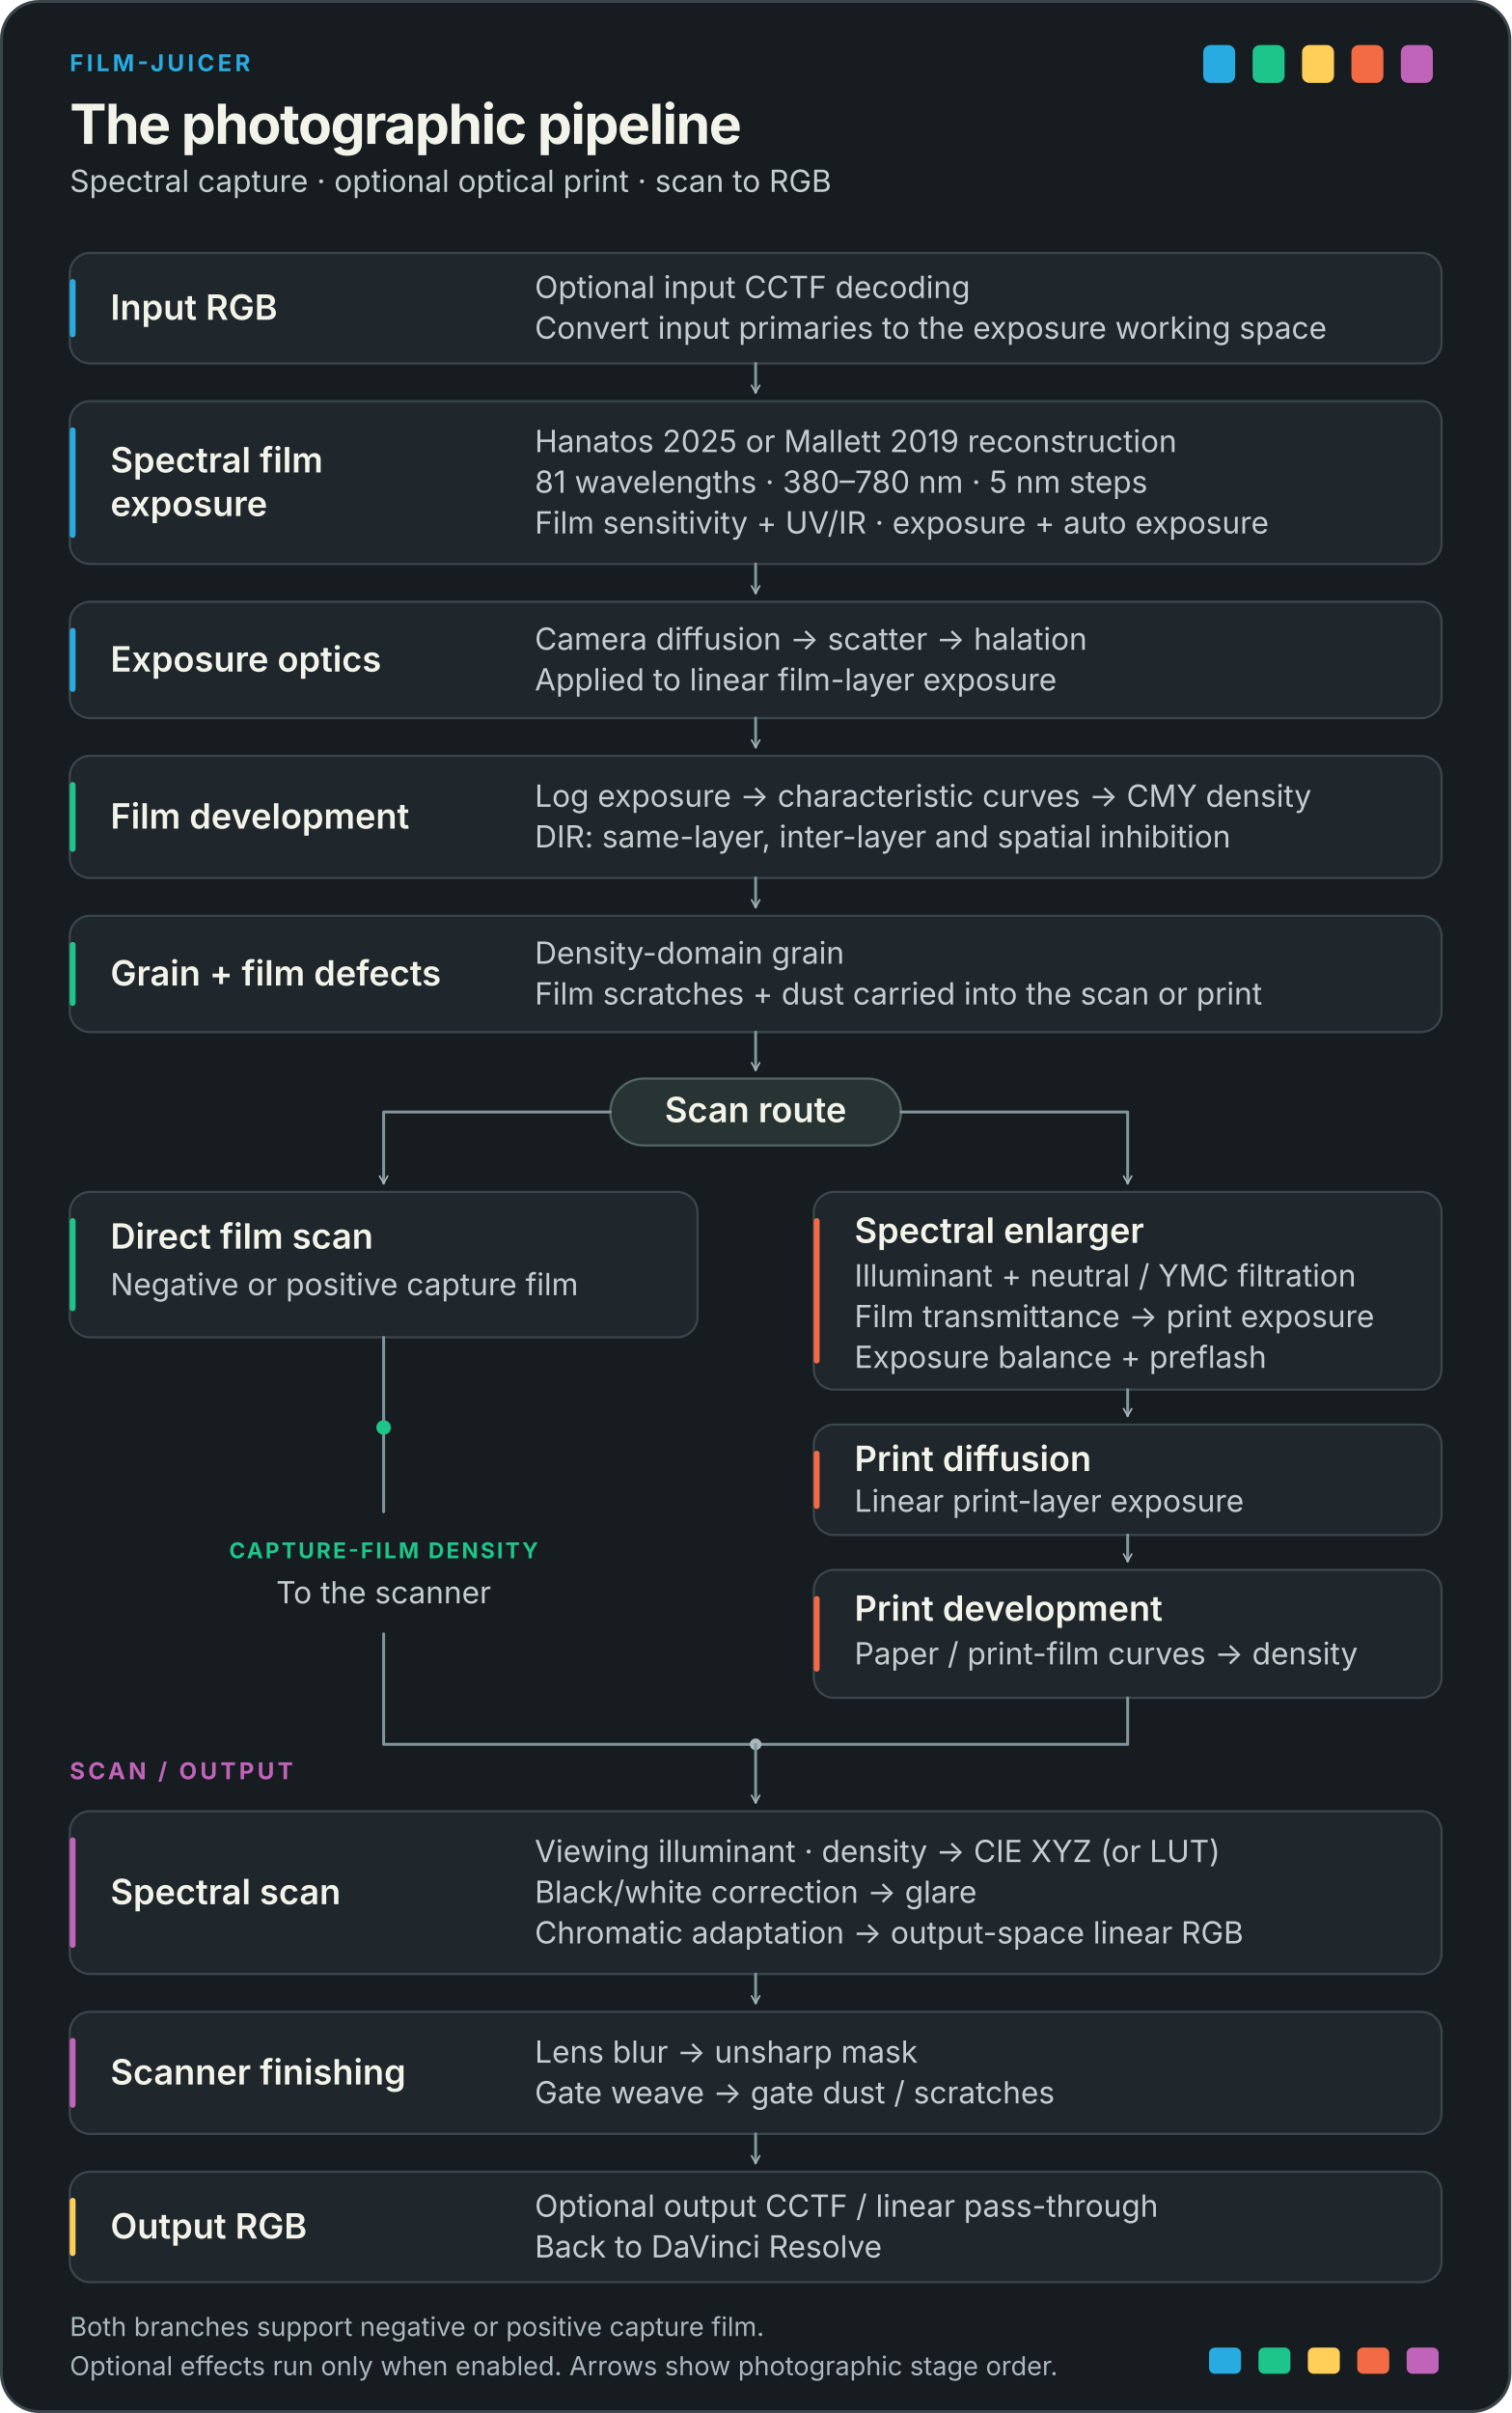
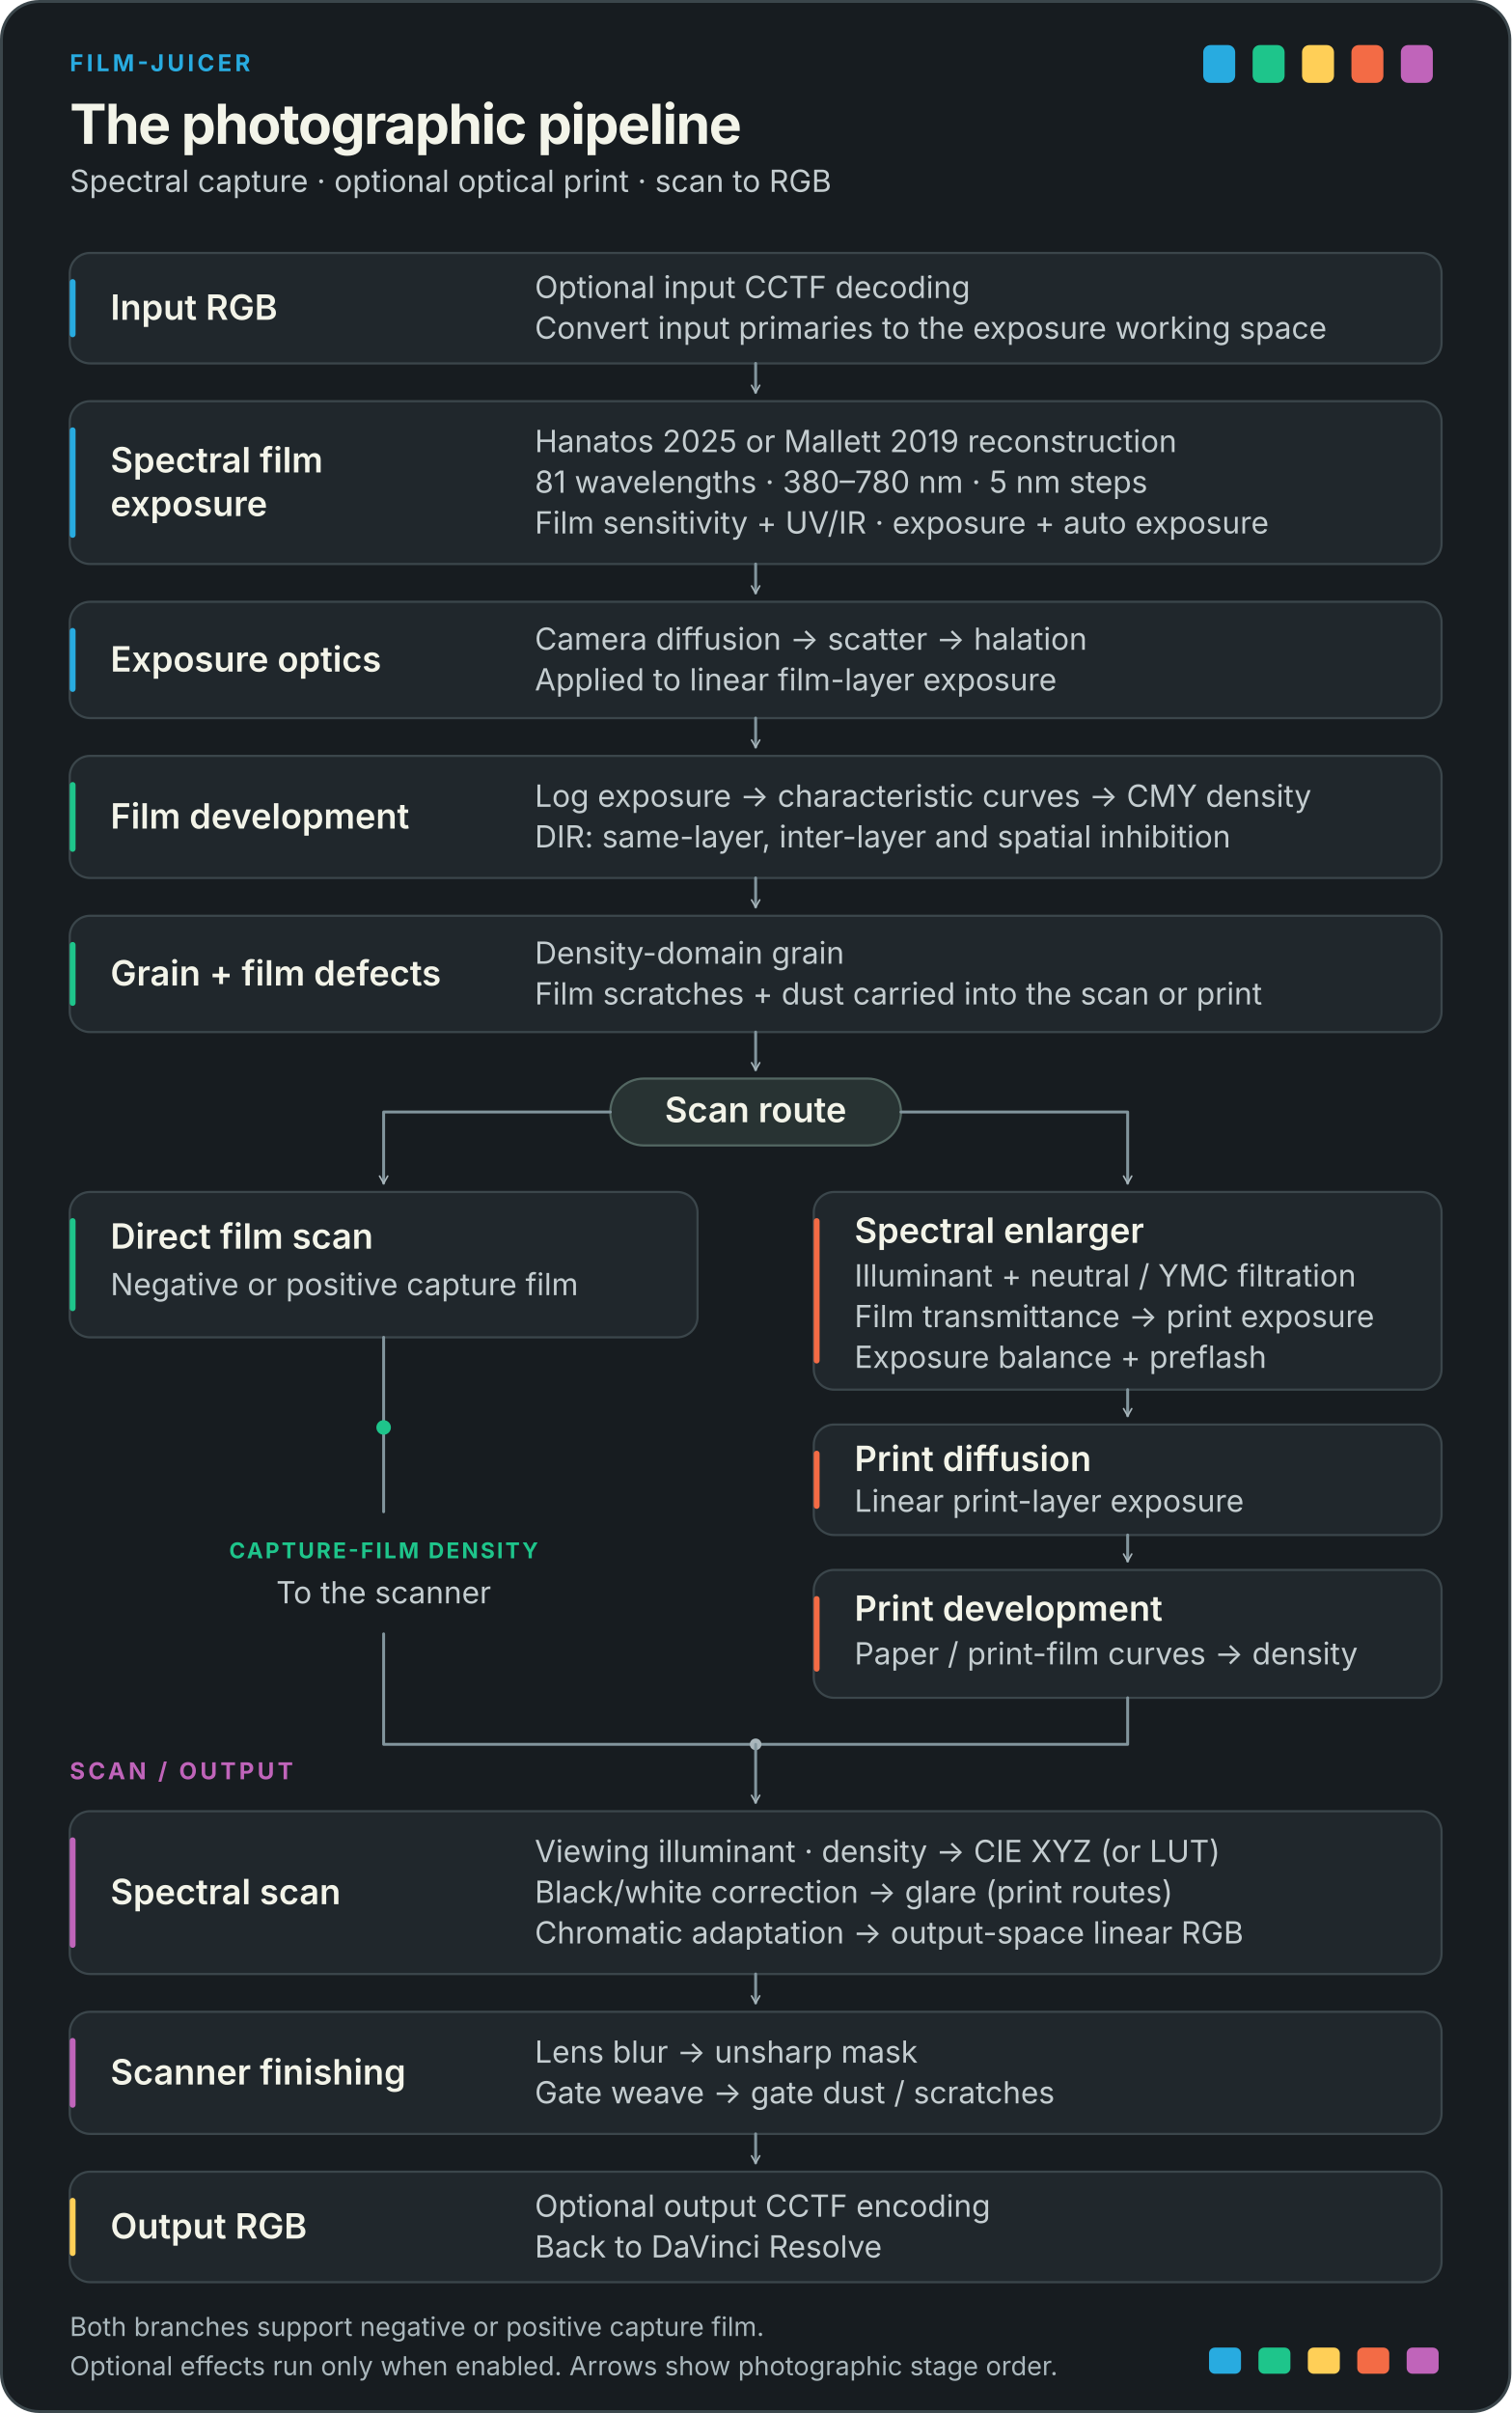
<svg xmlns="http://www.w3.org/2000/svg" width="1040" height="1660" viewBox="0 0 1040 1660" role="img" aria-labelledby="title description">
  <style>
    text { font-family: "Segoe UI", Inter, Arial, sans-serif; fill: #f3f4e9; }
    .heading { font-size: 24px; font-weight: 600; }
    .detail { font-size: 21px; fill: #c4cdd0; }
    .small { font-size: 18px; fill: #aab7bc; }
    .label { font-size: 16px; font-weight: 700; letter-spacing: 2.2px; }
    .card { fill: #20272c; stroke: #3b464b; stroke-width: 1.5; }
    .flow { fill: none; stroke: #82959d; stroke-width: 2; stroke-linecap: round; stroke-linejoin: round; }
  </style>
  <defs>
    <marker id="arrow" viewBox="0 0 10 10" refX="8" refY="5" markerWidth="7" markerHeight="7" orient="auto-start-reverse" markerUnits="userSpaceOnUse">
      <path d="M1 1 L8 5 L1 9" fill="none" stroke="#aab7bc" stroke-width="1.6" stroke-linecap="round" stroke-linejoin="round" />
    </marker>
  </defs>
  <rect x="1" y="1" width="1038" height="1658" rx="26" fill="#171c20" stroke="#3b464b" stroke-width="2" />
  <text x="48" y="49" class="label" style="fill:#28abe0">FILM-JUICER</text>
  <text x="48" y="99" font-size="38" font-weight="650" letter-spacing="-1">The photographic pipeline</text>
  <text x="48" y="132" class="detail">Spectral capture · optional optical print · scan to RGB</text>
  <rect x="828" y="31" width="22" height="26" rx="5" fill="#28abe0" />
  <rect x="862" y="31" width="22" height="26" rx="5" fill="#1ec58b" />
  <rect x="896" y="31" width="22" height="26" rx="5" fill="#ffcf57" />
  <rect x="930" y="31" width="22" height="26" rx="5" fill="#f36b45" />
  <rect x="964" y="31" width="22" height="26" rx="5" fill="#c064ba" />
  <rect class="card" x="48" y="174" width="944" height="76" rx="14" />
  <rect x="48" y="192" width="4" height="40" rx="2" fill="#28abe0" />
  <text x="76" y="220.0" class="heading">Input RGB</text>
  <text x="368" y="205.0" class="detail">Optional input CCTF decoding</text>
  <text x="368" y="233.0" class="detail">Convert input primaries to the exposure working space</text>
  <path class="flow" d="M520 250 V270" marker-end="url(#arrow)" />
  <rect class="card" x="48" y="276" width="944" height="112" rx="14" />
  <rect x="48" y="294" width="4" height="76" rx="2" fill="#28abe0" />
  <text x="76" y="325.0" class="heading">Spectral film</text>
  <text x="76" y="355.0" class="heading">exposure</text>
  <text x="368" y="311.0" class="detail">Hanatos 2025 or Mallett 2019 reconstruction</text>
  <text x="368" y="339.0" class="detail">81 wavelengths · 380–780 nm · 5 nm steps</text>
  <text x="368" y="367.0" class="detail">Film sensitivity + UV/IR · exposure + auto exposure</text>
  <path class="flow" d="M520 388 V408" marker-end="url(#arrow)" />
  <rect class="card" x="48" y="414" width="944" height="80" rx="14" />
  <rect x="48" y="432" width="4" height="44" rx="2" fill="#28abe0" />
  <text x="76" y="462.0" class="heading">Exposure optics</text>
  <text x="368" y="447.0" class="detail">Camera diffusion → scatter → halation</text>
  <text x="368" y="475.0" class="detail">Applied to linear film-layer exposure</text>
  <path class="flow" d="M520 494 V514" marker-end="url(#arrow)" />
  <rect class="card" x="48" y="520" width="944" height="84" rx="14" />
  <rect x="48" y="538" width="4" height="48" rx="2" fill="#1ec58b" />
  <text x="76" y="570.0" class="heading">Film development</text>
  <text x="368" y="555.0" class="detail">Log exposure → characteristic curves → CMY density</text>
  <text x="368" y="583.0" class="detail">DIR: same-layer, inter-layer and spatial inhibition</text>
  <path class="flow" d="M520 604 V624" marker-end="url(#arrow)" />
  <rect class="card" x="48" y="630" width="944" height="80" rx="14" />
  <rect x="48" y="648" width="4" height="44" rx="2" fill="#1ec58b" />
  <text x="76" y="678.0" class="heading">Grain + film defects</text>
  <text x="368" y="663.0" class="detail">Density-domain grain</text>
  <text x="368" y="691.0" class="detail">Film scratches + dust carried into the scan or print</text>
  <path class="flow" d="M520 710 V736" marker-end="url(#arrow)" />
  <rect x="420" y="742" width="200" height="46" rx="23" fill="#283333" stroke="#536762" stroke-width="1.5" />
  <text x="520" y="772" class="heading" text-anchor="middle">Scan route</text>
  <path class="flow" d="M420 765 H264 V814" marker-end="url(#arrow)" />
  <path class="flow" d="M620 765 H776 V814" marker-end="url(#arrow)" />
  <rect class="card" x="48" y="820" width="432" height="100" rx="14" />
  <rect x="48" y="838" width="4" height="64" rx="2" fill="#1ec58b" />
  <text x="76" y="859" class="heading">Direct film scan</text>
  <text x="76" y="891" class="detail">Negative or positive capture film</text>
  <path class="flow" d="M264 920 V1040" />
  <circle cx="264" cy="982" r="5" fill="#1ec58b" />
  <text x="264" y="1072" class="label" text-anchor="middle" style="fill:#1ec58b;font-size:15px;letter-spacing:1.5px">CAPTURE-FILM DENSITY</text>
  <text x="264" y="1103" class="detail" text-anchor="middle">To the scanner</text>
  <path class="flow" d="M264 1124 V1200 H520" />
  <rect class="card" x="560" y="820" width="432" height="136" rx="14" />
  <rect x="560" y="838" width="4" height="100" rx="2" fill="#f36b45" />
  <text x="588" y="855" class="heading">Spectral enlarger</text>
  <text x="588" y="885" class="detail">Illuminant + neutral / YMC filtration</text>
  <text x="588" y="913" class="detail">Film transmittance → print exposure</text>
  <text x="588" y="941" class="detail">Exposure balance + preflash</text>
  <path class="flow" d="M776 956 V974" marker-end="url(#arrow)" />
  <rect class="card" x="560" y="980" width="432" height="76" rx="14" />
  <rect x="560" y="998" width="4" height="40" rx="2" fill="#f36b45" />
  <text x="588" y="1012" class="heading">Print diffusion</text>
  <text x="588" y="1040" class="detail">Linear print-layer exposure</text>
  <path class="flow" d="M776 1056 V1074" marker-end="url(#arrow)" />
  <rect class="card" x="560" y="1080" width="432" height="88" rx="14" />
  <rect x="560" y="1098" width="4" height="52" rx="2" fill="#f36b45" />
  <text x="588" y="1115" class="heading">Print development</text>
  <text x="588" y="1145" class="detail">Paper / print-film curves → density</text>
  <path class="flow" d="M776 1168 V1200 H520" />
  <circle cx="520" cy="1200" r="4" fill="#aab7bc" />
  <path class="flow" d="M520 1200 V1240" marker-end="url(#arrow)" />
  <text x="48" y="1224" class="label" style="fill:#c064ba">SCAN / OUTPUT</text>
  <rect class="card" x="48" y="1246" width="944" height="112" rx="14" />
  <rect x="48" y="1264" width="4" height="76" rx="2" fill="#c064ba" />
  <text x="76" y="1310.0" class="heading">Spectral scan</text>
  <text x="368" y="1281.0" class="detail">Viewing illuminant · density → CIE XYZ (or LUT)</text>
-   <text x="368" y="1309.0" class="detail">Black/white correction → glare</text>
+   <text x="368" y="1309.0" class="detail">Black/white correction → glare (print routes)</text>
  <text x="368" y="1337.0" class="detail">Chromatic adaptation → output-space linear RGB</text>
  <path class="flow" d="M520 1358 V1378" marker-end="url(#arrow)" />
  <rect class="card" x="48" y="1384" width="944" height="84" rx="14" />
  <rect x="48" y="1402" width="4" height="48" rx="2" fill="#c064ba" />
  <text x="76" y="1434.0" class="heading">Scanner finishing</text>
  <text x="368" y="1419.0" class="detail">Lens blur → unsharp mask</text>
  <text x="368" y="1447.0" class="detail">Gate weave → gate dust / scratches</text>
  <path class="flow" d="M520 1468 V1488" marker-end="url(#arrow)" />
  <rect class="card" x="48" y="1494" width="944" height="76" rx="14" />
  <rect x="48" y="1512" width="4" height="40" rx="2" fill="#ffcf57" />
  <text x="76" y="1540.0" class="heading">Output RGB</text>
-   <text x="368" y="1525.0" class="detail">Optional output CCTF / linear pass-through</text>
+   <text x="368" y="1525.0" class="detail">Optional output CCTF encoding</text>
  <text x="368" y="1553.0" class="detail">Back to DaVinci Resolve</text>
  <text x="48" y="1607" class="small">Both branches support negative or positive capture film.</text>
  <text x="48" y="1634" class="small">Optional effects run only when enabled. Arrows show photographic stage order.</text>
  <rect x="832" y="1615" width="22" height="18" rx="4" fill="#28abe0" />
  <rect x="866" y="1615" width="22" height="18" rx="4" fill="#1ec58b" />
  <rect x="900" y="1615" width="22" height="18" rx="4" fill="#ffcf57" />
  <rect x="934" y="1615" width="22" height="18" rx="4" fill="#f36b45" />
  <rect x="968" y="1615" width="22" height="18" rx="4" fill="#c064ba" />
</svg>
